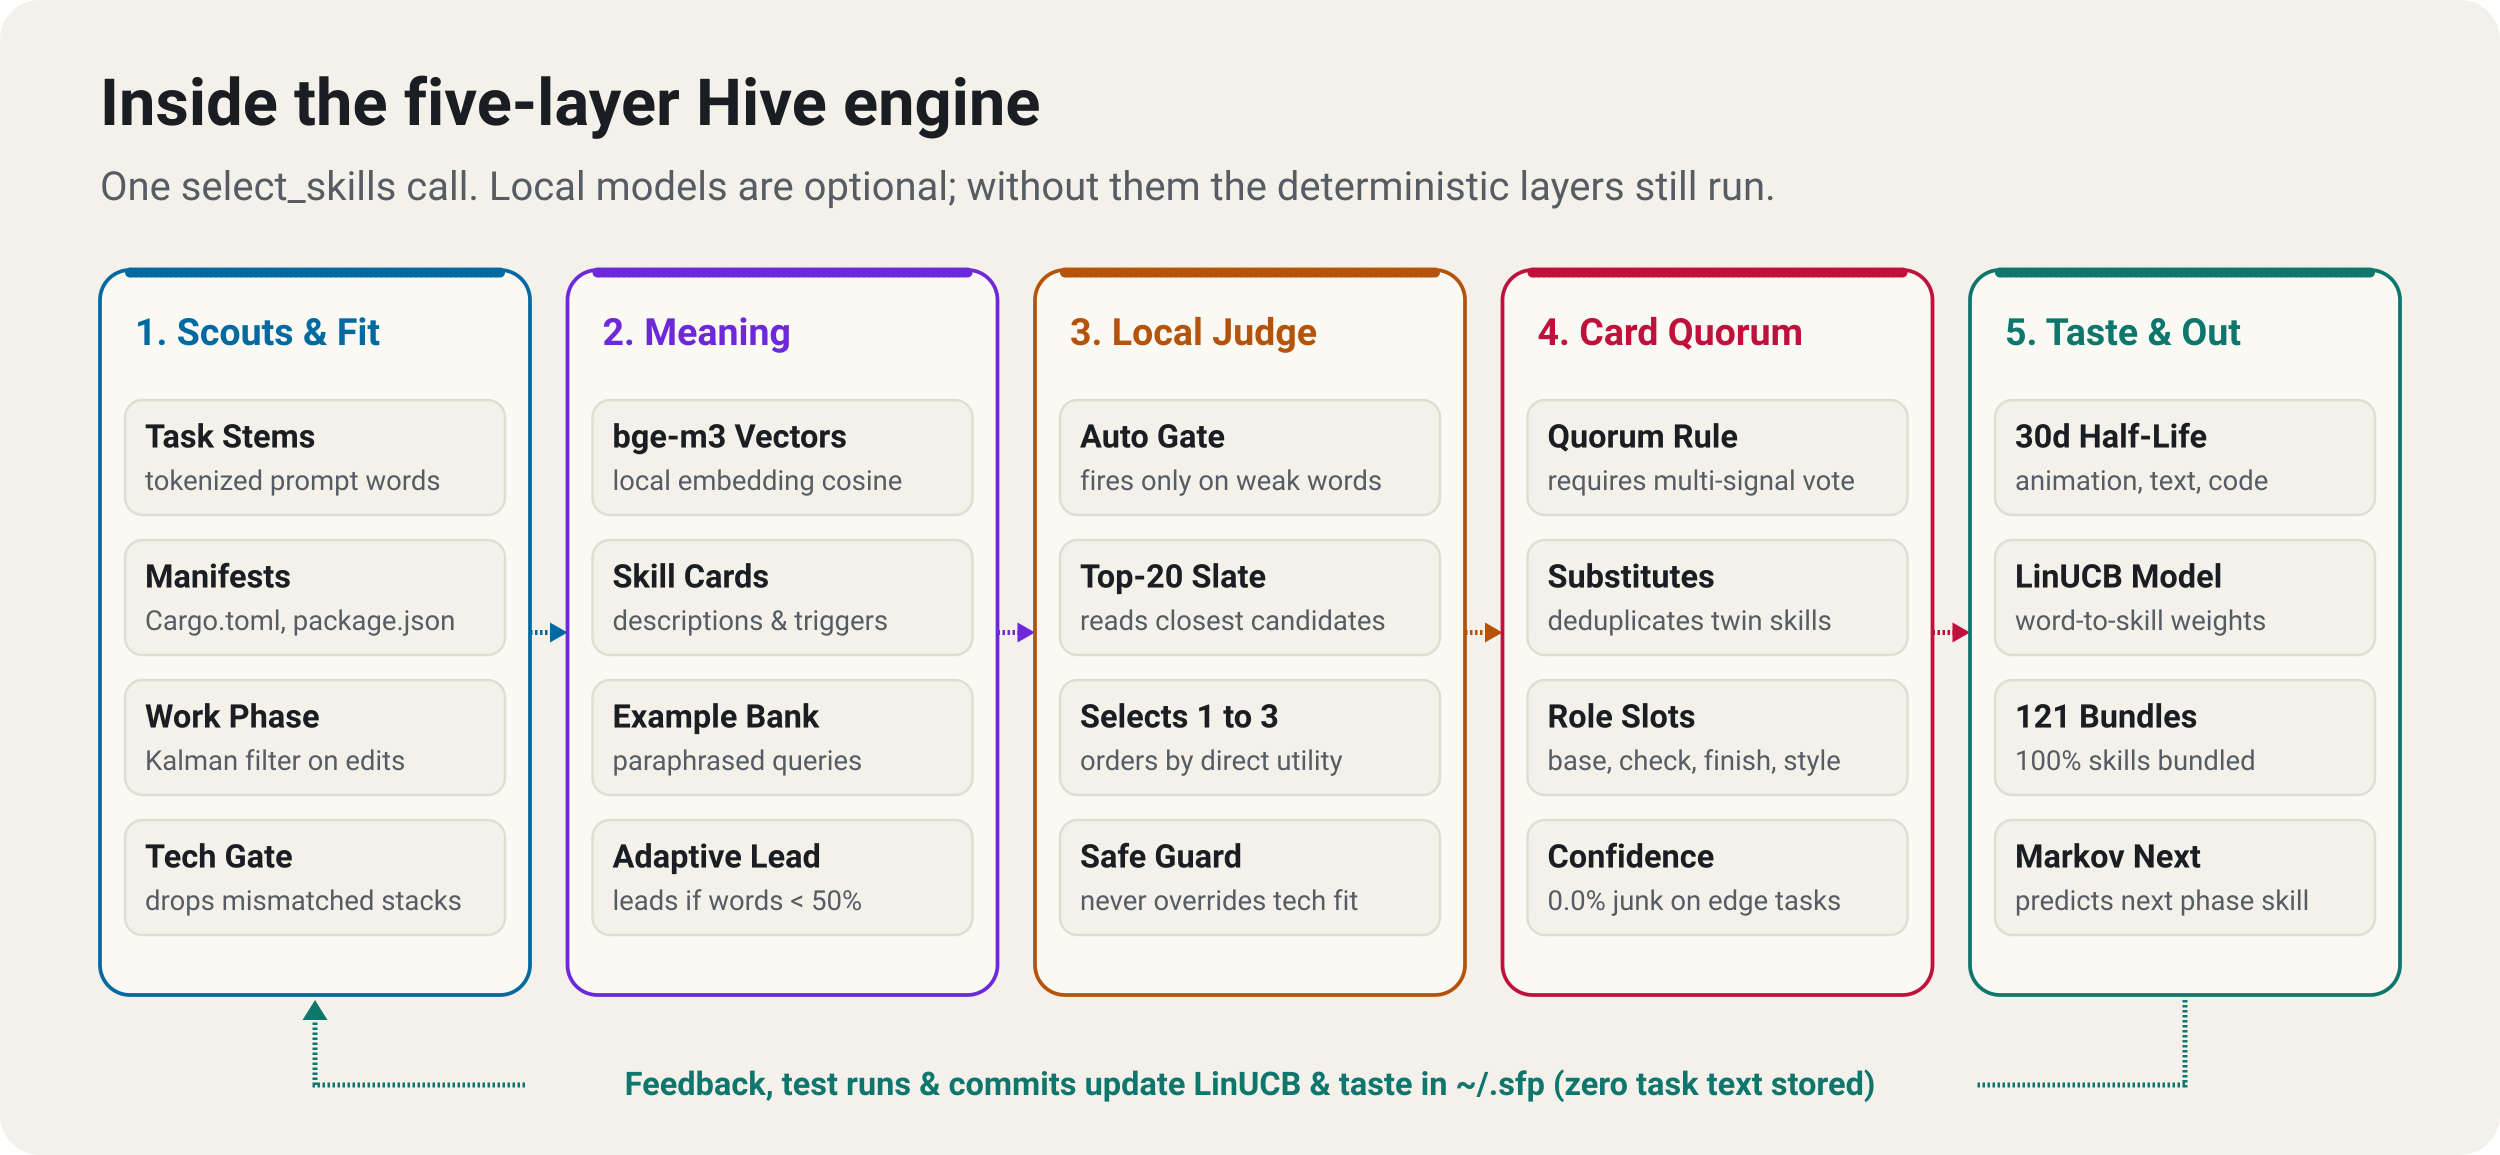
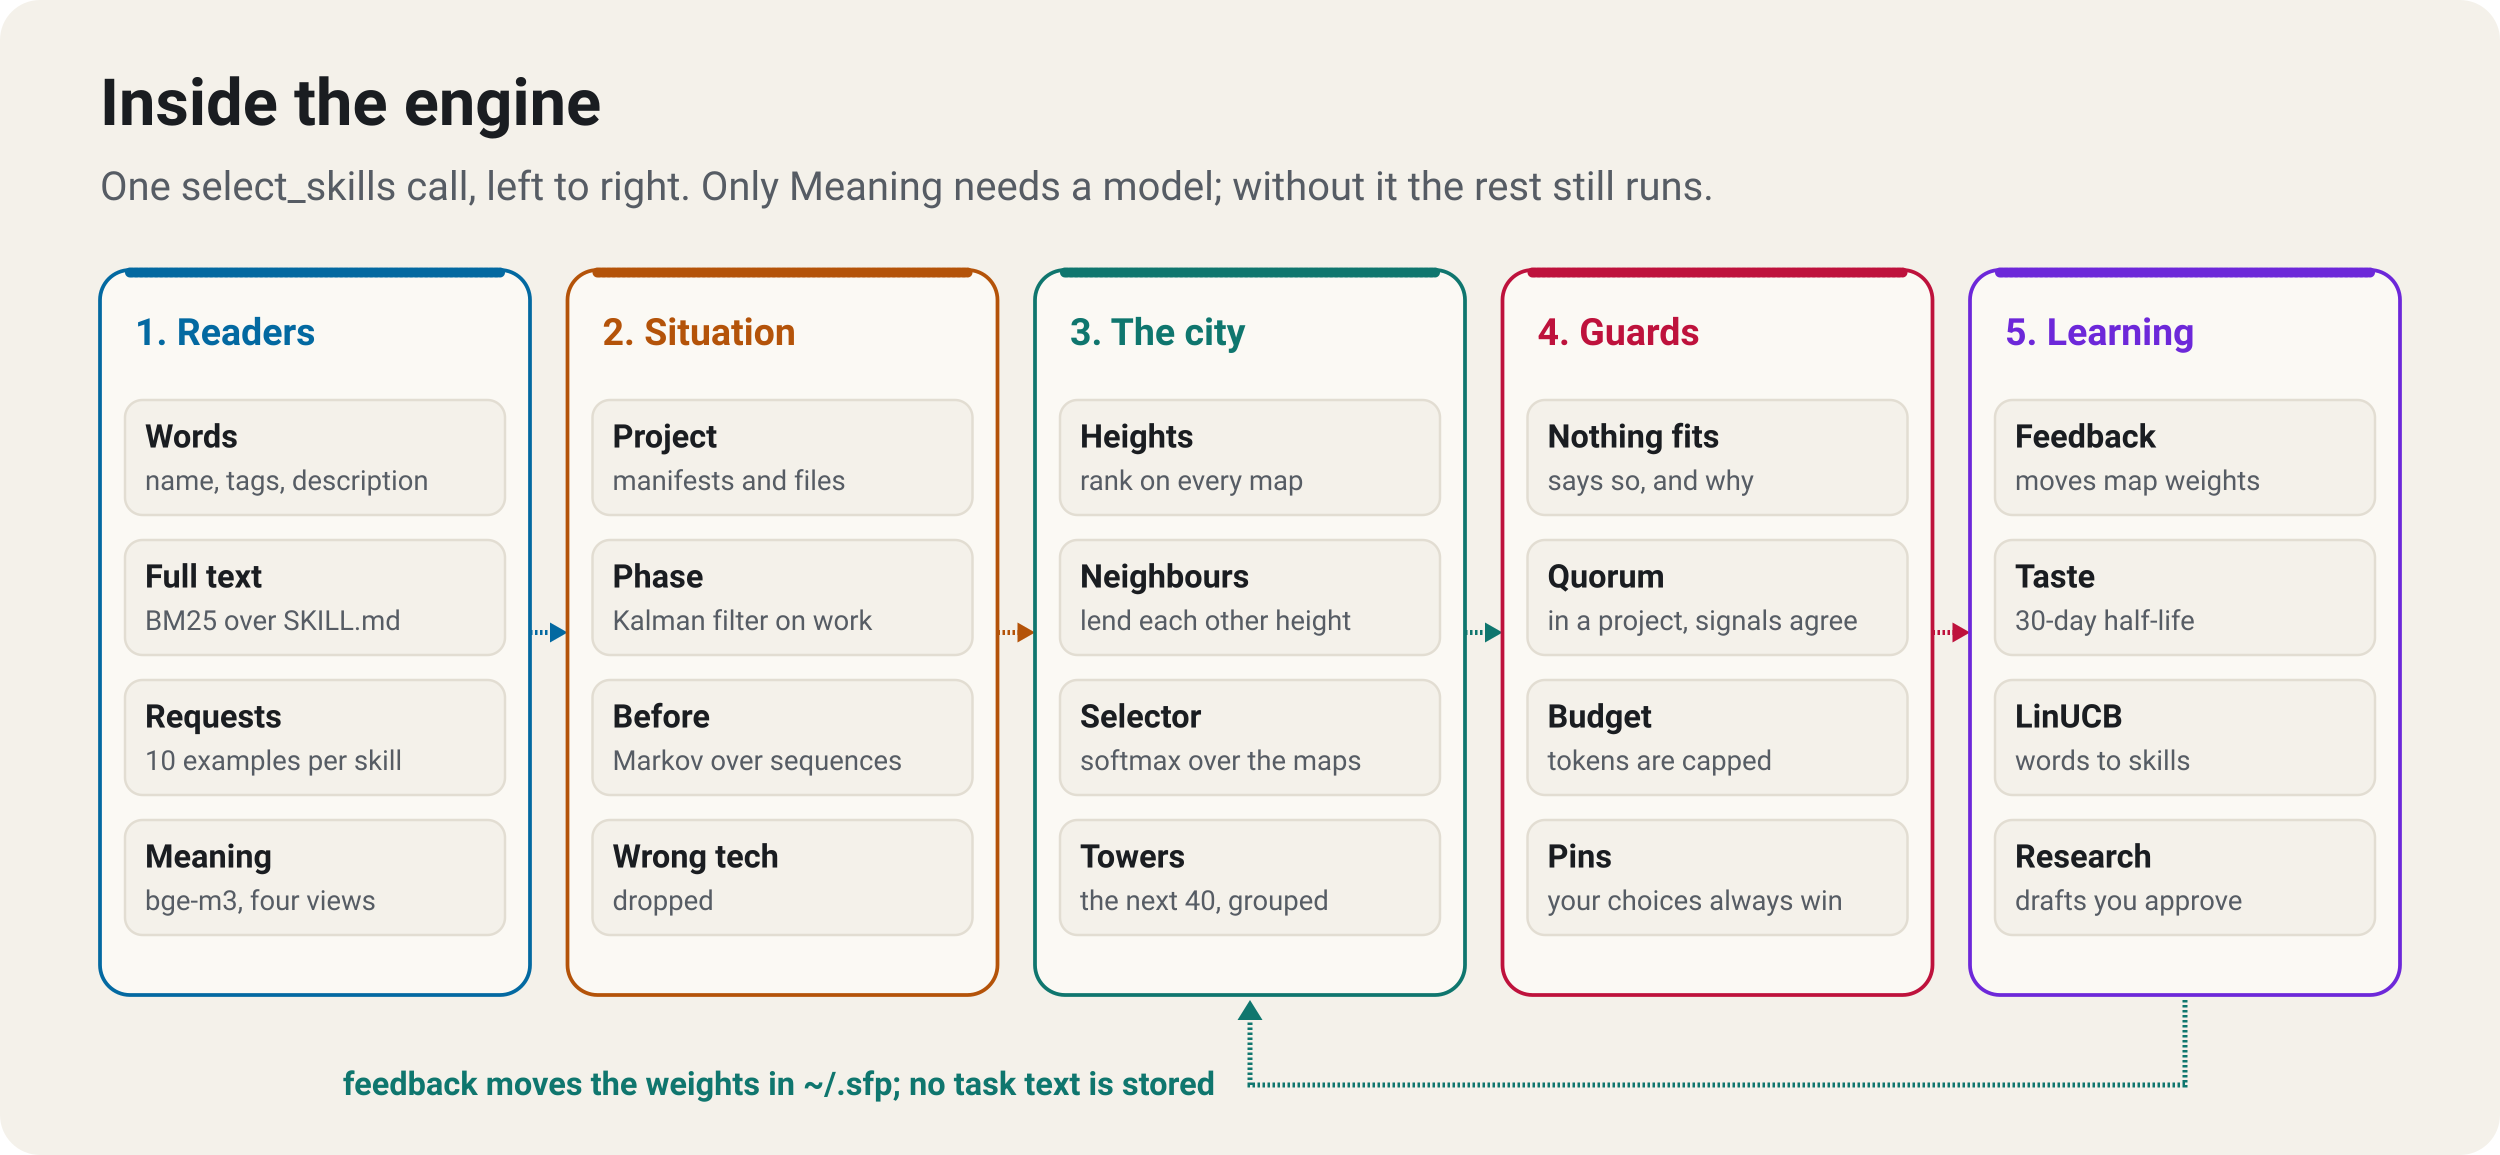
<svg xmlns="http://www.w3.org/2000/svg" width="1000" height="462" viewBox="0 0 1000 462" role="img" aria-labelledby="t d">
  <style>
text{font-family:ui-sans-serif, system-ui, -apple-system, 'Segoe UI', Roboto, 'Helvetica Neue', Arial, sans-serif}
.mono{font-family:ui-monospace, SFMono-Regular, 'SF Mono', Menlo, Consolas, 'Liberation Mono', monospace}
.draw{stroke-dasharray:1;stroke-dashoffset:0;animation:draw 1.1s cubic-bezier(.23,1,.32,1) both}
.rise{animation:rise .7s cubic-bezier(.23,1,.32,1) both}
.fade{animation:fade .8s ease-out both}
.grow{transform-box:fill-box;transform-origin:left center;animation:grow 1.1s cubic-bezier(.23,1,.32,1) both}
.pop{transform-box:fill-box;transform-origin:center;animation:pop .5s cubic-bezier(.23,1,.32,1) both}
.glow{animation:glow 2.6s ease-in-out infinite}
.blink{animation:blink 1s steps(1) infinite}
@keyframes draw{from{stroke-dashoffset:1}to{stroke-dashoffset:0}}
@keyframes rise{from{opacity:0;transform:translateY(10px)}to{opacity:1;transform:none}}
@keyframes fade{from{opacity:0}to{opacity:1}}
@keyframes grow{from{transform:scaleX(0)}to{transform:scaleX(1)}}
@keyframes pop{from{opacity:0;transform:scale(.6)}to{opacity:1;transform:scale(1)}}
@keyframes glow{0%,100%{opacity:.45}50%{opacity:1}}
@keyframes blink{0%{opacity:1}50%{opacity:0}}
@media (prefers-reduced-motion:reduce){*{animation:none!important}.pulse,.cover{display:none}}
</style>
  <rect width="1000" height="462" rx="16" fill="#f4f1ea" />
-   <text x="40" y="50" font-size="26" font-weight="700" fill="#1a1d21" text-anchor="start" class="rise">Inside the five-layer Hive engine</text>
-   <text x="40" y="80" font-size="16" font-weight="400" fill="#565c64" text-anchor="start" class="rise" style="animation-delay:0.10s">One select_skills call. Local models are optional; without them the deterministic layers still run.</text>
+   <text x="40" y="50" font-size="26" font-weight="700" fill="#1a1d21" text-anchor="start" class="rise">Inside the engine</text>
+   <text x="40" y="80" font-size="16" font-weight="400" fill="#565c64" text-anchor="start" class="rise" style="animation-delay:0.10s">One select_skills call, left to right. Only Meaning needs a model; without it the rest still runs.</text>
  <g class="rise" style="animation-delay:0.18s">
    <rect x="40" y="108" width="172" height="290" rx="12" fill="#fbf9f4" stroke="#0369a1" stroke-width="1.5" />
    <path class="draw" pathLength="1" d="M52 109 H200" stroke="#0369a1" stroke-width="4" stroke-linecap="round" fill="none" style="animation-delay:0.45s" />
-     <text x="54" y="138" font-size="15" font-weight="700" fill="#0369a1" text-anchor="start">1. Scouts &amp; Fit</text>
-     <rect x="50" y="160" width="152" height="46" rx="7" fill="#f4f1ea" stroke="#e2ddd2" stroke-width="1" />
-     <text x="58" y="179" font-size="13" font-weight="700" fill="#1a1d21" text-anchor="start">Task Stems</text>
-     <text x="58" y="196" font-size="11" font-weight="400" fill="#565c64" text-anchor="start">tokenized prompt words</text>
-     <rect x="50" y="216" width="152" height="46" rx="7" fill="#f4f1ea" stroke="#e2ddd2" stroke-width="1" />
-     <text x="58" y="235" font-size="13" font-weight="700" fill="#1a1d21" text-anchor="start">Manifests</text>
-     <text x="58" y="252" font-size="11" font-weight="400" fill="#565c64" text-anchor="start">Cargo.toml, package.json</text>
-     <rect x="50" y="272" width="152" height="46" rx="7" fill="#f4f1ea" stroke="#e2ddd2" stroke-width="1" />
-     <text x="58" y="291" font-size="13" font-weight="700" fill="#1a1d21" text-anchor="start">Work Phase</text>
-     <text x="58" y="308" font-size="11" font-weight="400" fill="#565c64" text-anchor="start">Kalman filter on edits</text>
-     <rect x="50" y="328" width="152" height="46" rx="7" fill="#f4f1ea" stroke="#e2ddd2" stroke-width="1" />
-     <text x="58" y="347" font-size="13" font-weight="700" fill="#1a1d21" text-anchor="start">Tech Gate</text>
-     <text x="58" y="364" font-size="11" font-weight="400" fill="#565c64" text-anchor="start">drops mismatched stacks</text>
+     <text x="54" y="138" font-size="15" font-weight="700" fill="#0369a1" text-anchor="start">1. Readers</text>
+     <rect x="50" y="160" width="152" height="46" rx="7" fill="#f4f1ea" stroke="#e2ddd2" />
+     <text x="58" y="179" font-size="13" font-weight="700" fill="#1a1d21" text-anchor="start">Words</text>
+     <text x="58" y="196" font-size="11" font-weight="400" fill="#565c64" text-anchor="start">name, tags, description</text>
+     <rect x="50" y="216" width="152" height="46" rx="7" fill="#f4f1ea" stroke="#e2ddd2" />
+     <text x="58" y="235" font-size="13" font-weight="700" fill="#1a1d21" text-anchor="start">Full text</text>
+     <text x="58" y="252" font-size="11" font-weight="400" fill="#565c64" text-anchor="start">BM25 over SKILL.md</text>
+     <rect x="50" y="272" width="152" height="46" rx="7" fill="#f4f1ea" stroke="#e2ddd2" />
+     <text x="58" y="291" font-size="13" font-weight="700" fill="#1a1d21" text-anchor="start">Requests</text>
+     <text x="58" y="308" font-size="11" font-weight="400" fill="#565c64" text-anchor="start">10 examples per skill</text>
+     <rect x="50" y="328" width="152" height="46" rx="7" fill="#f4f1ea" stroke="#e2ddd2" />
+     <text x="58" y="347" font-size="13" font-weight="700" fill="#1a1d21" text-anchor="start">Meaning</text>
+     <text x="58" y="364" font-size="11" font-weight="400" fill="#565c64" text-anchor="start">bge-m3, four views</text>
  </g>
  <path class="draw" pathLength="1" d="M212 253.0 H222" stroke="#0369a1" stroke-width="2" fill="none" style="animation-delay:0.70s" />
  <path class="fade" d="M227 253.0 l-7 -4 v8 z" fill="#0369a1" style="animation-delay:1.00s" />
  <circle class="pulse" r="4" fill="#0369a1" opacity="0">
    <animateMotion path="M212 253.0 H222" dur="1.8s" begin="1.5s" repeatCount="indefinite" />
    <animate attributeName="opacity" values="0;1;1;0" keyTimes="0;.1;.85;1" dur="1.8s" begin="1.5s" repeatCount="indefinite" />
  </circle>
  <g class="rise" style="animation-delay:0.30s">
-     <rect x="227" y="108" width="172" height="290" rx="12" fill="#fbf9f4" stroke="#6d28d9" stroke-width="1.5" />
-     <path class="draw" pathLength="1" d="M239 109 H387" stroke="#6d28d9" stroke-width="4" stroke-linecap="round" fill="none" style="animation-delay:0.57s" />
-     <text x="241" y="138" font-size="15" font-weight="700" fill="#6d28d9" text-anchor="start">2. Meaning</text>
-     <rect x="237" y="160" width="152" height="46" rx="7" fill="#f4f1ea" stroke="#e2ddd2" stroke-width="1" />
-     <text x="245" y="179" font-size="13" font-weight="700" fill="#1a1d21" text-anchor="start">bge-m3 Vectors</text>
-     <text x="245" y="196" font-size="11" font-weight="400" fill="#565c64" text-anchor="start">local embedding cosine</text>
-     <rect x="237" y="216" width="152" height="46" rx="7" fill="#f4f1ea" stroke="#e2ddd2" stroke-width="1" />
-     <text x="245" y="235" font-size="13" font-weight="700" fill="#1a1d21" text-anchor="start">Skill Cards</text>
-     <text x="245" y="252" font-size="11" font-weight="400" fill="#565c64" text-anchor="start">descriptions &amp; triggers</text>
-     <rect x="237" y="272" width="152" height="46" rx="7" fill="#f4f1ea" stroke="#e2ddd2" stroke-width="1" />
-     <text x="245" y="291" font-size="13" font-weight="700" fill="#1a1d21" text-anchor="start">Example Bank</text>
-     <text x="245" y="308" font-size="11" font-weight="400" fill="#565c64" text-anchor="start">paraphrased queries</text>
-     <rect x="237" y="328" width="152" height="46" rx="7" fill="#f4f1ea" stroke="#e2ddd2" stroke-width="1" />
-     <text x="245" y="347" font-size="13" font-weight="700" fill="#1a1d21" text-anchor="start">Adaptive Lead</text>
-     <text x="245" y="364" font-size="11" font-weight="400" fill="#565c64" text-anchor="start">leads if words &lt; 50%</text>
+     <rect x="227" y="108" width="172" height="290" rx="12" fill="#fbf9f4" stroke="#b45309" stroke-width="1.5" />
+     <path class="draw" pathLength="1" d="M239 109 H387" stroke="#b45309" stroke-width="4" stroke-linecap="round" fill="none" style="animation-delay:0.57s" />
+     <text x="241" y="138" font-size="15" font-weight="700" fill="#b45309" text-anchor="start">2. Situation</text>
+     <rect x="237" y="160" width="152" height="46" rx="7" fill="#f4f1ea" stroke="#e2ddd2" />
+     <text x="245" y="179" font-size="13" font-weight="700" fill="#1a1d21" text-anchor="start">Project</text>
+     <text x="245" y="196" font-size="11" font-weight="400" fill="#565c64" text-anchor="start">manifests and files</text>
+     <rect x="237" y="216" width="152" height="46" rx="7" fill="#f4f1ea" stroke="#e2ddd2" />
+     <text x="245" y="235" font-size="13" font-weight="700" fill="#1a1d21" text-anchor="start">Phase</text>
+     <text x="245" y="252" font-size="11" font-weight="400" fill="#565c64" text-anchor="start">Kalman filter on work</text>
+     <rect x="237" y="272" width="152" height="46" rx="7" fill="#f4f1ea" stroke="#e2ddd2" />
+     <text x="245" y="291" font-size="13" font-weight="700" fill="#1a1d21" text-anchor="start">Before</text>
+     <text x="245" y="308" font-size="11" font-weight="400" fill="#565c64" text-anchor="start">Markov over sequences</text>
+     <rect x="237" y="328" width="152" height="46" rx="7" fill="#f4f1ea" stroke="#e2ddd2" />
+     <text x="245" y="347" font-size="13" font-weight="700" fill="#1a1d21" text-anchor="start">Wrong tech</text>
+     <text x="245" y="364" font-size="11" font-weight="400" fill="#565c64" text-anchor="start">dropped</text>
  </g>
-   <path class="draw" pathLength="1" d="M399 253.0 H409" stroke="#6d28d9" stroke-width="2" fill="none" style="animation-delay:0.82s" />
-   <path class="fade" d="M414 253.0 l-7 -4 v8 z" fill="#6d28d9" style="animation-delay:1.12s" />
-   <circle class="pulse" r="4" fill="#6d28d9" opacity="0">
+   <path class="draw" pathLength="1" d="M399 253.0 H409" stroke="#b45309" stroke-width="2" fill="none" style="animation-delay:0.82s" />
+   <path class="fade" d="M414 253.0 l-7 -4 v8 z" fill="#b45309" style="animation-delay:1.12s" />
+   <circle class="pulse" r="4" fill="#b45309" opacity="0">
    <animateMotion path="M399 253.0 H409" dur="1.8s" begin="1.75s" repeatCount="indefinite" />
    <animate attributeName="opacity" values="0;1;1;0" keyTimes="0;.1;.85;1" dur="1.8s" begin="1.75s" repeatCount="indefinite" />
  </circle>
  <g class="rise" style="animation-delay:0.42s">
-     <rect x="414" y="108" width="172" height="290" rx="12" fill="#fbf9f4" stroke="#b45309" stroke-width="1.5" />
-     <path class="draw" pathLength="1" d="M426 109 H574" stroke="#b45309" stroke-width="4" stroke-linecap="round" fill="none" style="animation-delay:0.69s" />
-     <text x="428" y="138" font-size="15" font-weight="700" fill="#b45309" text-anchor="start">3. Local Judge</text>
-     <rect x="424" y="160" width="152" height="46" rx="7" fill="#f4f1ea" stroke="#e2ddd2" stroke-width="1" />
-     <text x="432" y="179" font-size="13" font-weight="700" fill="#1a1d21" text-anchor="start">Auto Gate</text>
-     <text x="432" y="196" font-size="11" font-weight="400" fill="#565c64" text-anchor="start">fires only on weak words</text>
-     <rect x="424" y="216" width="152" height="46" rx="7" fill="#f4f1ea" stroke="#e2ddd2" stroke-width="1" />
-     <text x="432" y="235" font-size="13" font-weight="700" fill="#1a1d21" text-anchor="start">Top-20 Slate</text>
-     <text x="432" y="252" font-size="11" font-weight="400" fill="#565c64" text-anchor="start">reads closest candidates</text>
-     <rect x="424" y="272" width="152" height="46" rx="7" fill="#f4f1ea" stroke="#e2ddd2" stroke-width="1" />
-     <text x="432" y="291" font-size="13" font-weight="700" fill="#1a1d21" text-anchor="start">Selects 1 to 3</text>
-     <text x="432" y="308" font-size="11" font-weight="400" fill="#565c64" text-anchor="start">orders by direct utility</text>
-     <rect x="424" y="328" width="152" height="46" rx="7" fill="#f4f1ea" stroke="#e2ddd2" stroke-width="1" />
-     <text x="432" y="347" font-size="13" font-weight="700" fill="#1a1d21" text-anchor="start">Safe Guard</text>
-     <text x="432" y="364" font-size="11" font-weight="400" fill="#565c64" text-anchor="start">never overrides tech fit</text>
+     <rect x="414" y="108" width="172" height="290" rx="12" fill="#fbf9f4" stroke="#0f766e" stroke-width="1.5" />
+     <path class="draw" pathLength="1" d="M426 109 H574" stroke="#0f766e" stroke-width="4" stroke-linecap="round" fill="none" style="animation-delay:0.69s" />
+     <text x="428" y="138" font-size="15" font-weight="700" fill="#0f766e" text-anchor="start">3. The city</text>
+     <rect x="424" y="160" width="152" height="46" rx="7" fill="#f4f1ea" stroke="#e2ddd2" />
+     <text x="432" y="179" font-size="13" font-weight="700" fill="#1a1d21" text-anchor="start">Heights</text>
+     <text x="432" y="196" font-size="11" font-weight="400" fill="#565c64" text-anchor="start">rank on every map</text>
+     <rect x="424" y="216" width="152" height="46" rx="7" fill="#f4f1ea" stroke="#e2ddd2" />
+     <text x="432" y="235" font-size="13" font-weight="700" fill="#1a1d21" text-anchor="start">Neighbours</text>
+     <text x="432" y="252" font-size="11" font-weight="400" fill="#565c64" text-anchor="start">lend each other height</text>
+     <rect x="424" y="272" width="152" height="46" rx="7" fill="#f4f1ea" stroke="#e2ddd2" />
+     <text x="432" y="291" font-size="13" font-weight="700" fill="#1a1d21" text-anchor="start">Selector</text>
+     <text x="432" y="308" font-size="11" font-weight="400" fill="#565c64" text-anchor="start">softmax over the maps</text>
+     <rect x="424" y="328" width="152" height="46" rx="7" fill="#f4f1ea" stroke="#e2ddd2" />
+     <text x="432" y="347" font-size="13" font-weight="700" fill="#1a1d21" text-anchor="start">Towers</text>
+     <text x="432" y="364" font-size="11" font-weight="400" fill="#565c64" text-anchor="start">the next 40, grouped</text>
  </g>
-   <path class="draw" pathLength="1" d="M586 253.0 H596" stroke="#b45309" stroke-width="2" fill="none" style="animation-delay:0.94s" />
-   <path class="fade" d="M601 253.0 l-7 -4 v8 z" fill="#b45309" style="animation-delay:1.24s" />
-   <circle class="pulse" r="4" fill="#b45309" opacity="0">
+   <path class="draw" pathLength="1" d="M586 253.0 H596" stroke="#0f766e" stroke-width="2" fill="none" style="animation-delay:0.94s" />
+   <path class="fade" d="M601 253.0 l-7 -4 v8 z" fill="#0f766e" style="animation-delay:1.24s" />
+   <circle class="pulse" r="4" fill="#0f766e" opacity="0">
    <animateMotion path="M586 253.0 H596" dur="1.8s" begin="2.0s" repeatCount="indefinite" />
    <animate attributeName="opacity" values="0;1;1;0" keyTimes="0;.1;.85;1" dur="1.8s" begin="2.0s" repeatCount="indefinite" />
  </circle>
  <g class="rise" style="animation-delay:0.54s">
    <rect x="601" y="108" width="172" height="290" rx="12" fill="#fbf9f4" stroke="#be123c" stroke-width="1.5" />
    <path class="draw" pathLength="1" d="M613 109 H761" stroke="#be123c" stroke-width="4" stroke-linecap="round" fill="none" style="animation-delay:0.81s" />
-     <text x="615" y="138" font-size="15" font-weight="700" fill="#be123c" text-anchor="start">4. Card Quorum</text>
-     <rect x="611" y="160" width="152" height="46" rx="7" fill="#f4f1ea" stroke="#e2ddd2" stroke-width="1" />
-     <text x="619" y="179" font-size="13" font-weight="700" fill="#1a1d21" text-anchor="start">Quorum Rule</text>
-     <text x="619" y="196" font-size="11" font-weight="400" fill="#565c64" text-anchor="start">requires multi-signal vote</text>
-     <rect x="611" y="216" width="152" height="46" rx="7" fill="#f4f1ea" stroke="#e2ddd2" stroke-width="1" />
-     <text x="619" y="235" font-size="13" font-weight="700" fill="#1a1d21" text-anchor="start">Substitutes</text>
-     <text x="619" y="252" font-size="11" font-weight="400" fill="#565c64" text-anchor="start">deduplicates twin skills</text>
-     <rect x="611" y="272" width="152" height="46" rx="7" fill="#f4f1ea" stroke="#e2ddd2" stroke-width="1" />
-     <text x="619" y="291" font-size="13" font-weight="700" fill="#1a1d21" text-anchor="start">Role Slots</text>
-     <text x="619" y="308" font-size="11" font-weight="400" fill="#565c64" text-anchor="start">base, check, finish, style</text>
-     <rect x="611" y="328" width="152" height="46" rx="7" fill="#f4f1ea" stroke="#e2ddd2" stroke-width="1" />
-     <text x="619" y="347" font-size="13" font-weight="700" fill="#1a1d21" text-anchor="start">Confidence</text>
-     <text x="619" y="364" font-size="11" font-weight="400" fill="#565c64" text-anchor="start">0.0% junk on edge tasks</text>
+     <text x="615" y="138" font-size="15" font-weight="700" fill="#be123c" text-anchor="start">4. Guards</text>
+     <rect x="611" y="160" width="152" height="46" rx="7" fill="#f4f1ea" stroke="#e2ddd2" />
+     <text x="619" y="179" font-size="13" font-weight="700" fill="#1a1d21" text-anchor="start">Nothing fits</text>
+     <text x="619" y="196" font-size="11" font-weight="400" fill="#565c64" text-anchor="start">says so, and why</text>
+     <rect x="611" y="216" width="152" height="46" rx="7" fill="#f4f1ea" stroke="#e2ddd2" />
+     <text x="619" y="235" font-size="13" font-weight="700" fill="#1a1d21" text-anchor="start">Quorum</text>
+     <text x="619" y="252" font-size="11" font-weight="400" fill="#565c64" text-anchor="start">in a project, signals agree</text>
+     <rect x="611" y="272" width="152" height="46" rx="7" fill="#f4f1ea" stroke="#e2ddd2" />
+     <text x="619" y="291" font-size="13" font-weight="700" fill="#1a1d21" text-anchor="start">Budget</text>
+     <text x="619" y="308" font-size="11" font-weight="400" fill="#565c64" text-anchor="start">tokens are capped</text>
+     <rect x="611" y="328" width="152" height="46" rx="7" fill="#f4f1ea" stroke="#e2ddd2" />
+     <text x="619" y="347" font-size="13" font-weight="700" fill="#1a1d21" text-anchor="start">Pins</text>
+     <text x="619" y="364" font-size="11" font-weight="400" fill="#565c64" text-anchor="start">your choices always win</text>
  </g>
  <path class="draw" pathLength="1" d="M773 253.0 H783" stroke="#be123c" stroke-width="2" fill="none" style="animation-delay:1.06s" />
  <path class="fade" d="M788 253.0 l-7 -4 v8 z" fill="#be123c" style="animation-delay:1.36s" />
  <circle class="pulse" r="4" fill="#be123c" opacity="0">
    <animateMotion path="M773 253.0 H783" dur="1.8s" begin="2.25s" repeatCount="indefinite" />
    <animate attributeName="opacity" values="0;1;1;0" keyTimes="0;.1;.85;1" dur="1.8s" begin="2.25s" repeatCount="indefinite" />
  </circle>
  <g class="rise" style="animation-delay:0.66s">
-     <rect x="788" y="108" width="172" height="290" rx="12" fill="#fbf9f4" stroke="#0f766e" stroke-width="1.5" />
-     <path class="draw" pathLength="1" d="M800 109 H948" stroke="#0f766e" stroke-width="4" stroke-linecap="round" fill="none" style="animation-delay:0.93s" />
-     <text x="802" y="138" font-size="15" font-weight="700" fill="#0f766e" text-anchor="start">5. Taste &amp; Out</text>
-     <rect x="798" y="160" width="152" height="46" rx="7" fill="#f4f1ea" stroke="#e2ddd2" stroke-width="1" />
-     <text x="806" y="179" font-size="13" font-weight="700" fill="#1a1d21" text-anchor="start">30d Half-Life</text>
-     <text x="806" y="196" font-size="11" font-weight="400" fill="#565c64" text-anchor="start">animation, text, code</text>
-     <rect x="798" y="216" width="152" height="46" rx="7" fill="#f4f1ea" stroke="#e2ddd2" stroke-width="1" />
-     <text x="806" y="235" font-size="13" font-weight="700" fill="#1a1d21" text-anchor="start">LinUCB Model</text>
-     <text x="806" y="252" font-size="11" font-weight="400" fill="#565c64" text-anchor="start">word-to-skill weights</text>
-     <rect x="798" y="272" width="152" height="46" rx="7" fill="#f4f1ea" stroke="#e2ddd2" stroke-width="1" />
-     <text x="806" y="291" font-size="13" font-weight="700" fill="#1a1d21" text-anchor="start">121 Bundles</text>
-     <text x="806" y="308" font-size="11" font-weight="400" fill="#565c64" text-anchor="start">100% skills bundled</text>
-     <rect x="798" y="328" width="152" height="46" rx="7" fill="#f4f1ea" stroke="#e2ddd2" stroke-width="1" />
-     <text x="806" y="347" font-size="13" font-weight="700" fill="#1a1d21" text-anchor="start">Markov Next</text>
-     <text x="806" y="364" font-size="11" font-weight="400" fill="#565c64" text-anchor="start">predicts next phase skill</text>
+     <rect x="788" y="108" width="172" height="290" rx="12" fill="#fbf9f4" stroke="#6d28d9" stroke-width="1.5" />
+     <path class="draw" pathLength="1" d="M800 109 H948" stroke="#6d28d9" stroke-width="4" stroke-linecap="round" fill="none" style="animation-delay:0.93s" />
+     <text x="802" y="138" font-size="15" font-weight="700" fill="#6d28d9" text-anchor="start">5. Learning</text>
+     <rect x="798" y="160" width="152" height="46" rx="7" fill="#f4f1ea" stroke="#e2ddd2" />
+     <text x="806" y="179" font-size="13" font-weight="700" fill="#1a1d21" text-anchor="start">Feedback</text>
+     <text x="806" y="196" font-size="11" font-weight="400" fill="#565c64" text-anchor="start">moves map weights</text>
+     <rect x="798" y="216" width="152" height="46" rx="7" fill="#f4f1ea" stroke="#e2ddd2" />
+     <text x="806" y="235" font-size="13" font-weight="700" fill="#1a1d21" text-anchor="start">Taste</text>
+     <text x="806" y="252" font-size="11" font-weight="400" fill="#565c64" text-anchor="start">30-day half-life</text>
+     <rect x="798" y="272" width="152" height="46" rx="7" fill="#f4f1ea" stroke="#e2ddd2" />
+     <text x="806" y="291" font-size="13" font-weight="700" fill="#1a1d21" text-anchor="start">LinUCB</text>
+     <text x="806" y="308" font-size="11" font-weight="400" fill="#565c64" text-anchor="start">words to skills</text>
+     <rect x="798" y="328" width="152" height="46" rx="7" fill="#f4f1ea" stroke="#e2ddd2" />
+     <text x="806" y="347" font-size="13" font-weight="700" fill="#1a1d21" text-anchor="start">Research</text>
+     <text x="806" y="364" font-size="11" font-weight="400" fill="#565c64" text-anchor="start">drafts you approve</text>
  </g>
-   <path class="draw" pathLength="1" d="M874 400 V434 H126 V406" fill="none" stroke="#0f766e" stroke-width="2" stroke-dasharray="1" style="animation-delay:1.80s" />
-   <path class="fade" d="M126 400 l-5 8 h10 z" fill="#0f766e" style="animation-delay:2.40s" />
-   <rect x="210" y="421" width="580" height="24" rx="6" fill="#f4f1ea" />
-   <text x="500" y="438" font-size="13" font-weight="600" fill="#0f766e" text-anchor="middle" class="fade" style="animation-delay:2.20s">Feedback, test runs &amp; commits update LinUCB &amp; taste in ~/.sfp (zero task text stored)</text>
+   <path class="draw" pathLength="1" d="M874 400 V434 H500 V406" fill="none" stroke="#0f766e" stroke-width="2" style="animation-delay:1.80s" />
+   <path class="fade" d="M500 400 l-5 8 h10 z" fill="#0f766e" style="animation-delay:2.40s" />
+   <text x="486" y="438" font-size="13" font-weight="600" fill="#0f766e" text-anchor="end" class="fade" style="animation-delay:2.20s">feedback moves the weights in ~/.sfp; no task text is stored</text>
</svg>
